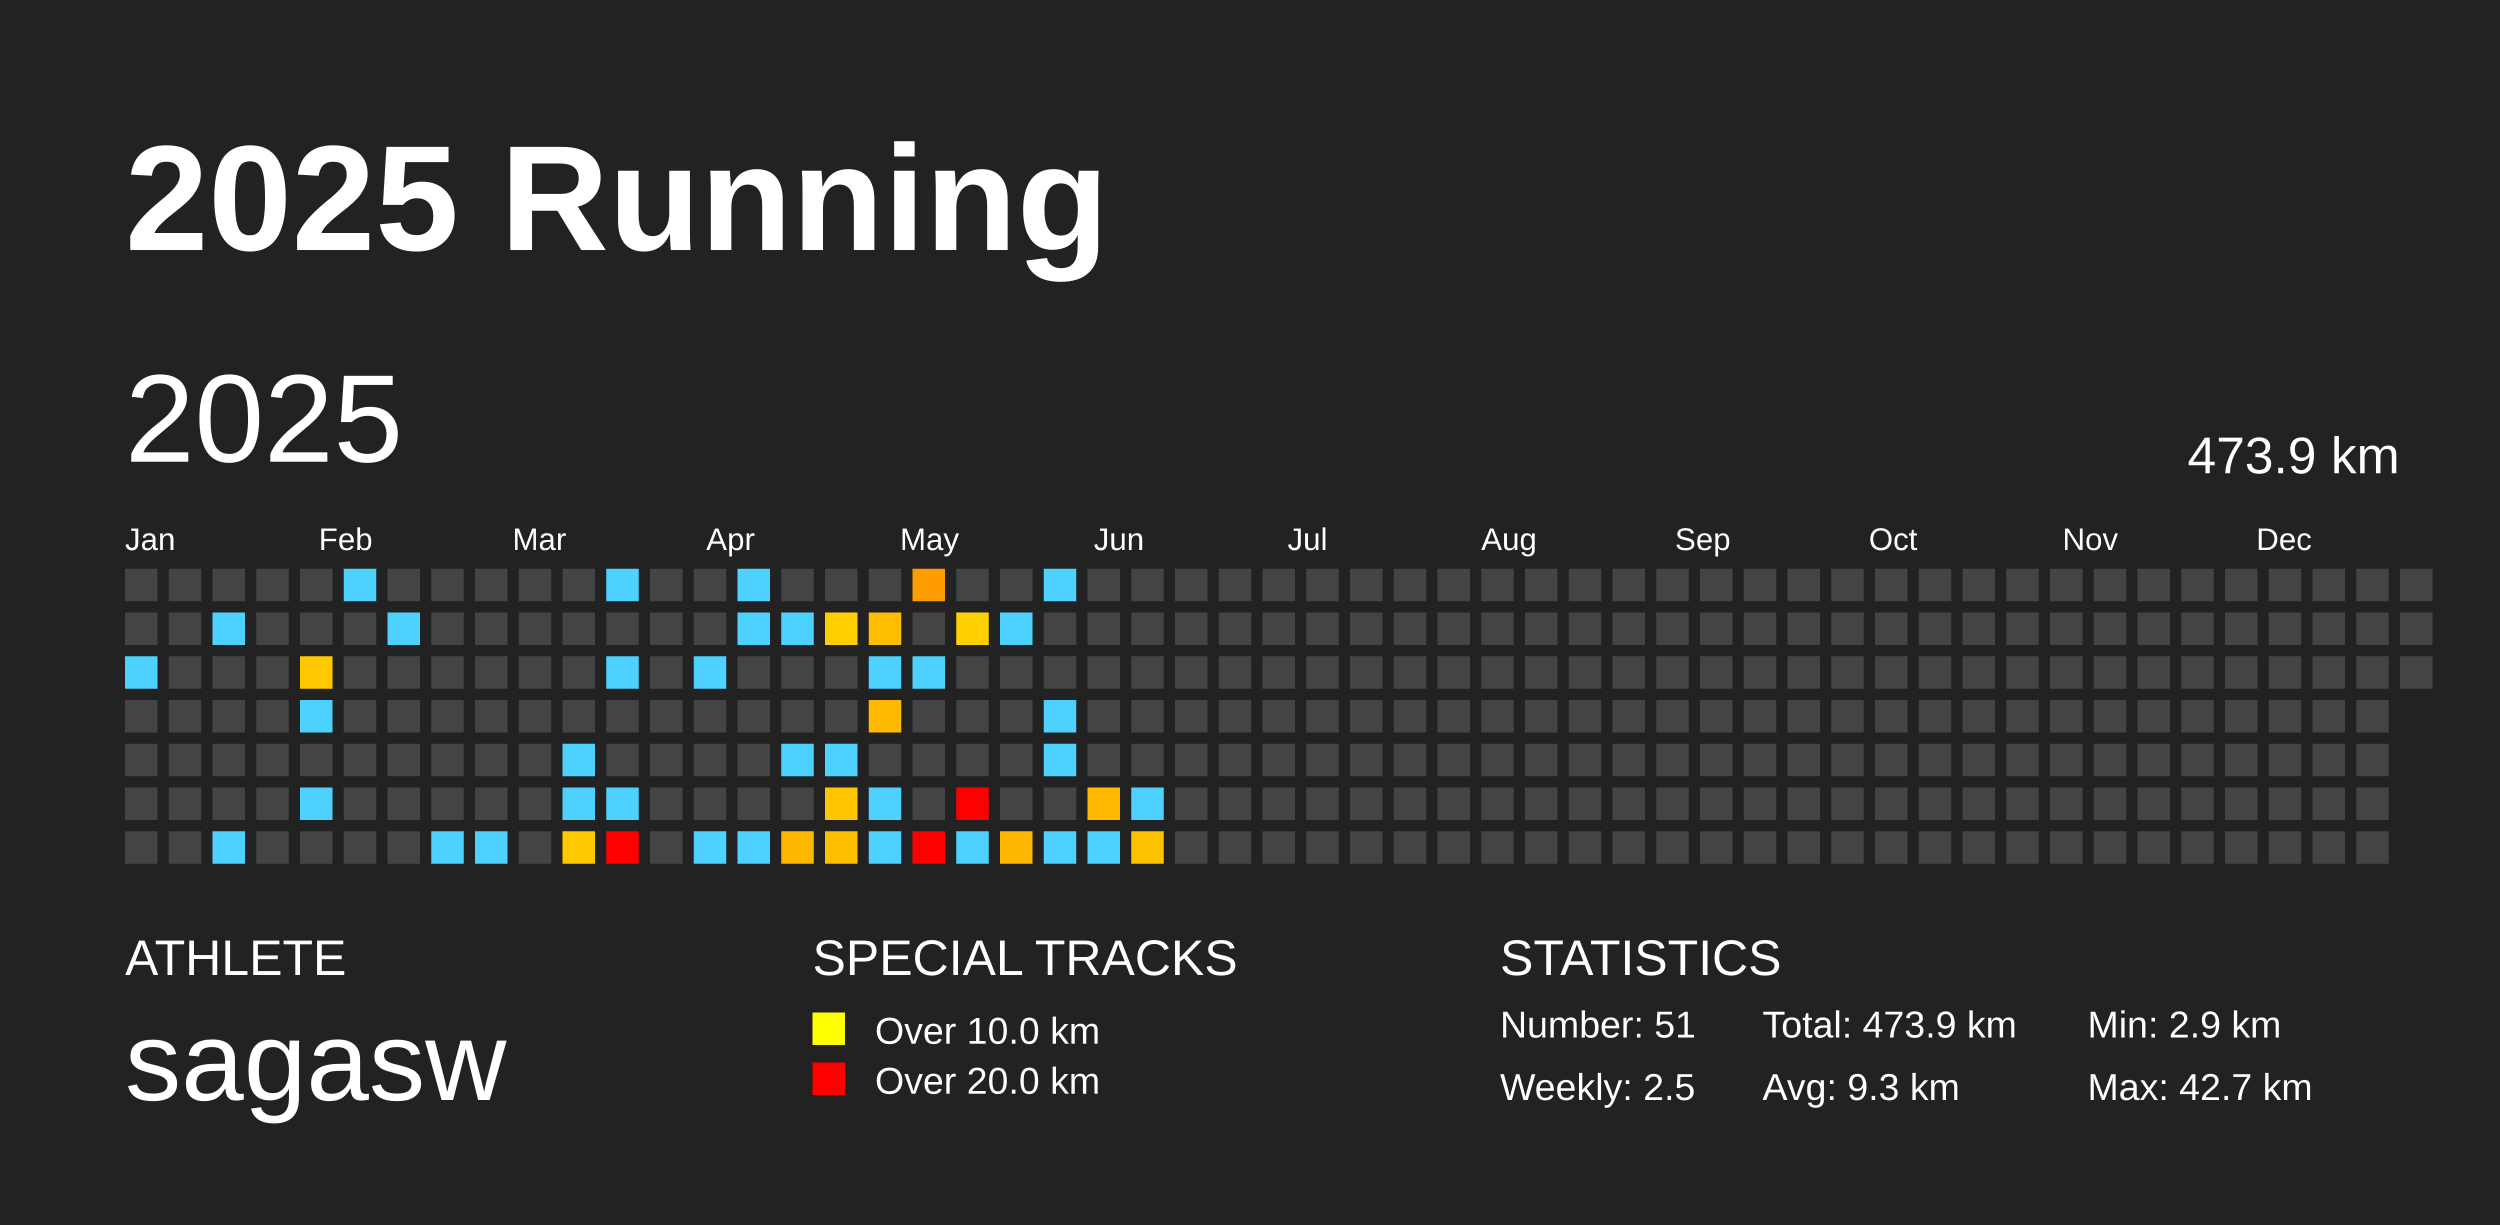
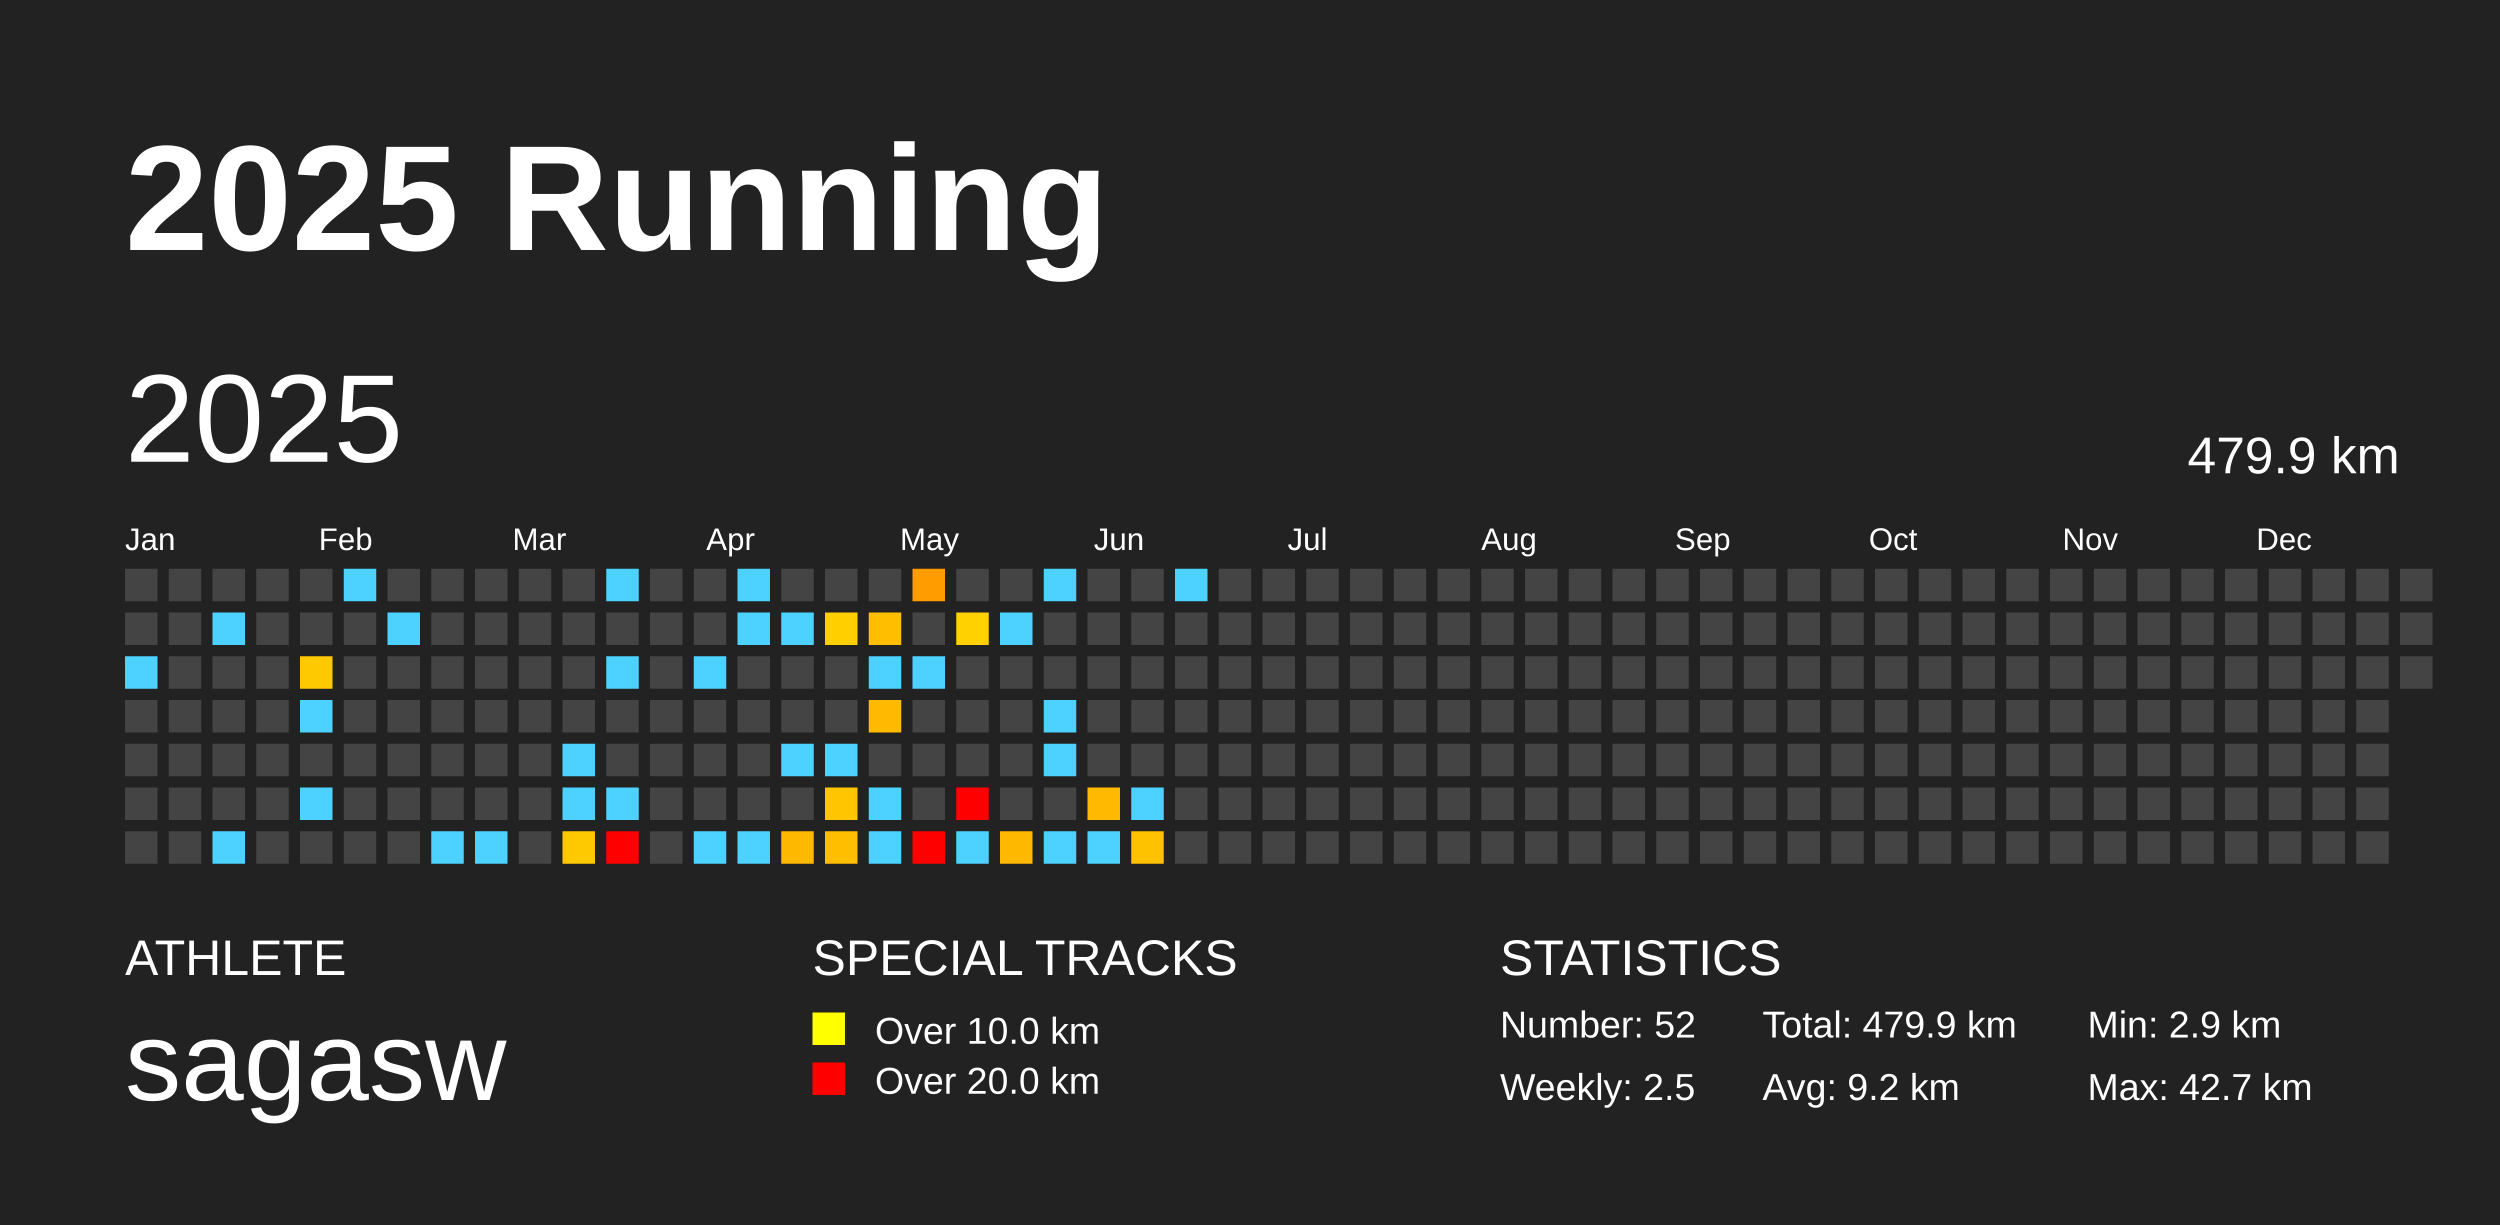
<svg xmlns="http://www.w3.org/2000/svg" baseProfile="full" height="98mm" version="1.1" viewBox="0,0,200,98" width="200mm">
  <defs />
  <rect fill="#222222" height="98" width="200" x="0" y="0" />
  <text fill="#FFFFFF" style="font-size:12px; font-family:Arial; font-weight:bold;" x="10" y="20">2025 Running</text>
  <text fill="#FFFFFF" style="font-size:4px; font-family:Arial" x="10" y="78">ATHLETE</text>
  <text fill="#FFFFFF" style="font-size:9px; font-family:Arial" x="10" y="88">sagasw</text>
  <text fill="#FFFFFF" style="font-size:4px; font-family:Arial" x="65" y="78">SPECIAL TRACKS</text>
  <rect fill="yellow" height="2.6" width="2.6" x="65" y="81" />
  <text fill="#FFFFFF" style="font-size:3px; font-family:Arial" x="70" y="83.5">Over 10.0 km</text>
  <rect fill="red" height="2.6" width="2.6" x="65" y="85" />
  <text fill="#FFFFFF" style="font-size:3px; font-family:Arial" x="70" y="87.5">Over 20.0 km</text>
  <text fill="#FFFFFF" style="font-size:4px; font-family:Arial" x="120" y="78">STATISTICS</text>
-   <text fill="#FFFFFF" style="font-size:3px; font-family:Arial" x="120" y="83">Number: 51</text>
+   <text fill="#FFFFFF" style="font-size:3px; font-family:Arial" x="120" y="83">Number: 52</text>
  <text fill="#FFFFFF" style="font-size:3px; font-family:Arial" x="120" y="88">Weekly: 2.5</text>
-   <text fill="#FFFFFF" style="font-size:3px; font-family:Arial" x="141" y="83">Total: 473.9 km</text>
-   <text fill="#FFFFFF" style="font-size:3px; font-family:Arial" x="141" y="88">Avg: 9.3 km</text>
+   <text fill="#FFFFFF" style="font-size:3px; font-family:Arial" x="141" y="83">Total: 479.9 km</text>
+   <text fill="#FFFFFF" style="font-size:3px; font-family:Arial" x="141" y="88">Avg: 9.2 km</text>
  <text fill="#FFFFFF" style="font-size:3px; font-family:Arial" x="167" y="83">Min: 2.9 km</text>
  <text fill="#FFFFFF" style="font-size:3px; font-family:Arial" x="167" y="88">Max: 42.7 km</text>
  <text dominant-baseline="hanging" fill="#FFFFFF" style="font-size:10.0px; font-family:Arial;" x="10" y="30">2025</text>
-   <text dominant-baseline="hanging" fill="#FFFFFF" style="font-size:4.125px; font-family:Arial;" x="175" y="35">473.9 km</text>
+   <text dominant-baseline="hanging" fill="#FFFFFF" style="font-size:4.125px; font-family:Arial;" x="175" y="35">479.9 km</text>
  <text fill="#FFFFFF" style="font-size:2.5px; font-family:Arial" x="10.0" y="44">Jan</text>
  <text fill="#FFFFFF" style="font-size:2.5px; font-family:Arial" x="25.5" y="44">Feb</text>
  <text fill="#FFFFFF" style="font-size:2.5px; font-family:Arial" x="41.0" y="44">Mar</text>
  <text fill="#FFFFFF" style="font-size:2.5px; font-family:Arial" x="56.5" y="44">Apr</text>
  <text fill="#FFFFFF" style="font-size:2.5px; font-family:Arial" x="72.0" y="44">May</text>
  <text fill="#FFFFFF" style="font-size:2.5px; font-family:Arial" x="87.5" y="44">Jun</text>
  <text fill="#FFFFFF" style="font-size:2.5px; font-family:Arial" x="103.0" y="44">Jul</text>
  <text fill="#FFFFFF" style="font-size:2.5px; font-family:Arial" x="118.5" y="44">Aug</text>
  <text fill="#FFFFFF" style="font-size:2.5px; font-family:Arial" x="134.0" y="44">Sep</text>
  <text fill="#FFFFFF" style="font-size:2.5px; font-family:Arial" x="149.5" y="44">Oct</text>
  <text fill="#FFFFFF" style="font-size:2.5px; font-family:Arial" x="165.0" y="44">Nov</text>
  <text fill="#FFFFFF" style="font-size:2.5px; font-family:Arial" x="180.5" y="44">Dec</text>
  <rect fill="#444444" height="2.6" width="2.6" x="10.0" y="45.5" />
  <rect fill="#444444" height="2.6" width="2.6" x="10.0" y="49.0" />
  <rect fill="#4dd2ff" height="2.6" width="2.6" x="10.0" y="52.5" />
  <rect fill="#444444" height="2.6" width="2.6" x="10.0" y="56.0" />
  <rect fill="#444444" height="2.6" width="2.6" x="10.0" y="59.5" />
  <rect fill="#444444" height="2.6" width="2.6" x="10.0" y="63.0" />
  <rect fill="#444444" height="2.6" width="2.6" x="10.0" y="66.5" />
  <rect fill="#444444" height="2.6" width="2.6" x="13.5" y="45.5" />
  <rect fill="#444444" height="2.6" width="2.6" x="13.5" y="49.0" />
  <rect fill="#444444" height="2.6" width="2.6" x="13.5" y="52.5" />
  <rect fill="#444444" height="2.6" width="2.6" x="13.5" y="56.0" />
  <rect fill="#444444" height="2.6" width="2.6" x="13.5" y="59.5" />
  <rect fill="#444444" height="2.6" width="2.6" x="13.5" y="63.0" />
  <rect fill="#444444" height="2.6" width="2.6" x="13.5" y="66.5" />
  <rect fill="#444444" height="2.6" width="2.6" x="17.0" y="45.5" />
  <rect fill="#4dd2ff" height="2.6" width="2.6" x="17.0" y="49.0" />
  <rect fill="#444444" height="2.6" width="2.6" x="17.0" y="52.5" />
  <rect fill="#444444" height="2.6" width="2.6" x="17.0" y="56.0" />
  <rect fill="#444444" height="2.6" width="2.6" x="17.0" y="59.5" />
  <rect fill="#444444" height="2.6" width="2.6" x="17.0" y="63.0" />
  <rect fill="#4dd2ff" height="2.6" width="2.6" x="17.0" y="66.5" />
  <rect fill="#444444" height="2.6" width="2.6" x="20.5" y="45.5" />
  <rect fill="#444444" height="2.6" width="2.6" x="20.5" y="49.0" />
  <rect fill="#444444" height="2.6" width="2.6" x="20.5" y="52.5" />
  <rect fill="#444444" height="2.6" width="2.6" x="20.5" y="56.0" />
  <rect fill="#444444" height="2.6" width="2.6" x="20.5" y="59.5" />
  <rect fill="#444444" height="2.6" width="2.6" x="20.5" y="63.0" />
  <rect fill="#444444" height="2.6" width="2.6" x="20.5" y="66.5" />
  <rect fill="#444444" height="2.6" width="2.6" x="24.0" y="45.5" />
  <rect fill="#444444" height="2.6" width="2.6" x="24.0" y="49.0" />
  <rect fill="#ffc900" height="2.6" width="2.6" x="24.0" y="52.5" />
  <rect fill="#4dd2ff" height="2.6" width="2.6" x="24.0" y="56.0" />
  <rect fill="#444444" height="2.6" width="2.6" x="24.0" y="59.5" />
  <rect fill="#4dd2ff" height="2.6" width="2.6" x="24.0" y="63.0" />
  <rect fill="#444444" height="2.6" width="2.6" x="24.0" y="66.5" />
  <rect fill="#4dd2ff" height="2.6" width="2.6" x="27.5" y="45.5" />
  <rect fill="#444444" height="2.6" width="2.6" x="27.5" y="49.0" />
  <rect fill="#444444" height="2.6" width="2.6" x="27.5" y="52.5" />
  <rect fill="#444444" height="2.6" width="2.6" x="27.5" y="56.0" />
  <rect fill="#444444" height="2.6" width="2.6" x="27.5" y="59.5" />
  <rect fill="#444444" height="2.6" width="2.6" x="27.5" y="63.0" />
  <rect fill="#444444" height="2.6" width="2.6" x="27.5" y="66.5" />
  <rect fill="#444444" height="2.6" width="2.6" x="31.0" y="45.5" />
  <rect fill="#4dd2ff" height="2.6" width="2.6" x="31.0" y="49.0" />
  <rect fill="#444444" height="2.6" width="2.6" x="31.0" y="52.5" />
  <rect fill="#444444" height="2.6" width="2.6" x="31.0" y="56.0" />
  <rect fill="#444444" height="2.6" width="2.6" x="31.0" y="59.5" />
  <rect fill="#444444" height="2.6" width="2.6" x="31.0" y="63.0" />
  <rect fill="#444444" height="2.6" width="2.6" x="31.0" y="66.5" />
  <rect fill="#444444" height="2.6" width="2.6" x="34.5" y="45.5" />
  <rect fill="#444444" height="2.6" width="2.6" x="34.5" y="49.0" />
  <rect fill="#444444" height="2.6" width="2.6" x="34.5" y="52.5" />
  <rect fill="#444444" height="2.6" width="2.6" x="34.5" y="56.0" />
  <rect fill="#444444" height="2.6" width="2.6" x="34.5" y="59.5" />
  <rect fill="#444444" height="2.6" width="2.6" x="34.5" y="63.0" />
  <rect fill="#4dd2ff" height="2.6" width="2.6" x="34.5" y="66.5" />
  <rect fill="#444444" height="2.6" width="2.6" x="38.0" y="45.5" />
  <rect fill="#444444" height="2.6" width="2.6" x="38.0" y="49.0" />
  <rect fill="#444444" height="2.6" width="2.6" x="38.0" y="52.5" />
  <rect fill="#444444" height="2.6" width="2.6" x="38.0" y="56.0" />
  <rect fill="#444444" height="2.6" width="2.6" x="38.0" y="59.5" />
  <rect fill="#444444" height="2.6" width="2.6" x="38.0" y="63.0" />
  <rect fill="#4dd2ff" height="2.6" width="2.6" x="38.0" y="66.5" />
  <rect fill="#444444" height="2.6" width="2.6" x="41.5" y="45.5" />
  <rect fill="#444444" height="2.6" width="2.6" x="41.5" y="49.0" />
  <rect fill="#444444" height="2.6" width="2.6" x="41.5" y="52.5" />
  <rect fill="#444444" height="2.6" width="2.6" x="41.5" y="56.0" />
  <rect fill="#444444" height="2.6" width="2.6" x="41.5" y="59.5" />
  <rect fill="#444444" height="2.6" width="2.6" x="41.5" y="63.0" />
  <rect fill="#444444" height="2.6" width="2.6" x="41.5" y="66.5" />
  <rect fill="#444444" height="2.6" width="2.6" x="45.0" y="45.5" />
  <rect fill="#444444" height="2.6" width="2.6" x="45.0" y="49.0" />
  <rect fill="#444444" height="2.6" width="2.6" x="45.0" y="52.5" />
  <rect fill="#444444" height="2.6" width="2.6" x="45.0" y="56.0" />
  <rect fill="#4dd2ff" height="2.6" width="2.6" x="45.0" y="59.5" />
  <rect fill="#4dd2ff" height="2.6" width="2.6" x="45.0" y="63.0" />
  <rect fill="#ffc900" height="2.6" width="2.6" x="45.0" y="66.5" />
  <rect fill="#4dd2ff" height="2.6" width="2.6" x="48.5" y="45.5" />
  <rect fill="#444444" height="2.6" width="2.6" x="48.5" y="49.0" />
  <rect fill="#4dd2ff" height="2.6" width="2.6" x="48.5" y="52.5" />
  <rect fill="#444444" height="2.6" width="2.6" x="48.5" y="56.0" />
  <rect fill="#444444" height="2.6" width="2.6" x="48.5" y="59.5" />
  <rect fill="#4dd2ff" height="2.6" width="2.6" x="48.5" y="63.0" />
  <rect fill="red" height="2.6" width="2.6" x="48.5" y="66.5" />
  <rect fill="#444444" height="2.6" width="2.6" x="52.0" y="45.5" />
  <rect fill="#444444" height="2.6" width="2.6" x="52.0" y="49.0" />
  <rect fill="#444444" height="2.6" width="2.6" x="52.0" y="52.5" />
  <rect fill="#444444" height="2.6" width="2.6" x="52.0" y="56.0" />
  <rect fill="#444444" height="2.6" width="2.6" x="52.0" y="59.5" />
  <rect fill="#444444" height="2.6" width="2.6" x="52.0" y="63.0" />
  <rect fill="#444444" height="2.6" width="2.6" x="52.0" y="66.5" />
  <rect fill="#444444" height="2.6" width="2.6" x="55.5" y="45.5" />
  <rect fill="#444444" height="2.6" width="2.6" x="55.5" y="49.0" />
  <rect fill="#4dd2ff" height="2.6" width="2.6" x="55.5" y="52.5" />
  <rect fill="#444444" height="2.6" width="2.6" x="55.5" y="56.0" />
  <rect fill="#444444" height="2.6" width="2.6" x="55.5" y="59.5" />
  <rect fill="#444444" height="2.6" width="2.6" x="55.5" y="63.0" />
  <rect fill="#4dd2ff" height="2.6" width="2.6" x="55.5" y="66.5" />
  <rect fill="#4dd2ff" height="2.6" width="2.6" x="59.0" y="45.5" />
  <rect fill="#4dd2ff" height="2.6" width="2.6" x="59.0" y="49.0" />
  <rect fill="#444444" height="2.6" width="2.6" x="59.0" y="52.5" />
  <rect fill="#444444" height="2.6" width="2.6" x="59.0" y="56.0" />
  <rect fill="#444444" height="2.6" width="2.6" x="59.0" y="59.5" />
  <rect fill="#444444" height="2.6" width="2.6" x="59.0" y="63.0" />
  <rect fill="#4dd2ff" height="2.6" width="2.6" x="59.0" y="66.5" />
  <rect fill="#444444" height="2.6" width="2.6" x="62.5" y="45.5" />
  <rect fill="#4dd2ff" height="2.6" width="2.6" x="62.5" y="49.0" />
  <rect fill="#444444" height="2.6" width="2.6" x="62.5" y="52.5" />
  <rect fill="#444444" height="2.6" width="2.6" x="62.5" y="56.0" />
  <rect fill="#4dd2ff" height="2.6" width="2.6" x="62.5" y="59.5" />
  <rect fill="#444444" height="2.6" width="2.6" x="62.5" y="63.0" />
  <rect fill="#ffb800" height="2.6" width="2.6" x="62.5" y="66.5" />
  <rect fill="#444444" height="2.6" width="2.6" x="66.0" y="45.5" />
  <rect fill="#ffcf00" height="2.6" width="2.6" x="66.0" y="49.0" />
  <rect fill="#444444" height="2.6" width="2.6" x="66.0" y="52.5" />
  <rect fill="#444444" height="2.6" width="2.6" x="66.0" y="56.0" />
  <rect fill="#4dd2ff" height="2.6" width="2.6" x="66.0" y="59.5" />
  <rect fill="#ffc500" height="2.6" width="2.6" x="66.0" y="63.0" />
  <rect fill="#ffbe00" height="2.6" width="2.6" x="66.0" y="66.5" />
  <rect fill="#444444" height="2.6" width="2.6" x="69.5" y="45.5" />
  <rect fill="#ffbe00" height="2.6" width="2.6" x="69.5" y="49.0" />
  <rect fill="#4dd2ff" height="2.6" width="2.6" x="69.5" y="52.5" />
  <rect fill="#ffba00" height="2.6" width="2.6" x="69.5" y="56.0" />
  <rect fill="#444444" height="2.6" width="2.6" x="69.5" y="59.5" />
  <rect fill="#4dd2ff" height="2.6" width="2.6" x="69.5" y="63.0" />
  <rect fill="#4dd2ff" height="2.6" width="2.6" x="69.5" y="66.5" />
  <rect fill="#ff9c00" height="2.6" width="2.6" x="73.0" y="45.5" />
  <rect fill="#444444" height="2.6" width="2.6" x="73.0" y="49.0" />
  <rect fill="#4dd2ff" height="2.6" width="2.6" x="73.0" y="52.5" />
  <rect fill="#444444" height="2.6" width="2.6" x="73.0" y="56.0" />
  <rect fill="#444444" height="2.6" width="2.6" x="73.0" y="59.5" />
  <rect fill="#444444" height="2.6" width="2.6" x="73.0" y="63.0" />
  <rect fill="red" height="2.6" width="2.6" x="73.0" y="66.5" />
  <rect fill="#444444" height="2.6" width="2.6" x="76.5" y="45.5" />
  <rect fill="#ffd100" height="2.6" width="2.6" x="76.5" y="49.0" />
  <rect fill="#444444" height="2.6" width="2.6" x="76.5" y="52.5" />
  <rect fill="#444444" height="2.6" width="2.6" x="76.5" y="56.0" />
  <rect fill="#444444" height="2.6" width="2.6" x="76.5" y="59.5" />
  <rect fill="red" height="2.6" width="2.6" x="76.5" y="63.0" />
  <rect fill="#4dd2ff" height="2.6" width="2.6" x="76.5" y="66.5" />
  <rect fill="#444444" height="2.6" width="2.6" x="80.0" y="45.5" />
  <rect fill="#4dd2ff" height="2.6" width="2.6" x="80.0" y="49.0" />
  <rect fill="#444444" height="2.6" width="2.6" x="80.0" y="52.5" />
  <rect fill="#444444" height="2.6" width="2.6" x="80.0" y="56.0" />
  <rect fill="#444444" height="2.6" width="2.6" x="80.0" y="59.5" />
  <rect fill="#444444" height="2.6" width="2.6" x="80.0" y="63.0" />
  <rect fill="#ffb800" height="2.6" width="2.6" x="80.0" y="66.5" />
  <rect fill="#4dd2ff" height="2.6" width="2.6" x="83.5" y="45.5" />
  <rect fill="#444444" height="2.6" width="2.6" x="83.5" y="49.0" />
  <rect fill="#444444" height="2.6" width="2.6" x="83.5" y="52.5" />
  <rect fill="#4dd2ff" height="2.6" width="2.6" x="83.5" y="56.0" />
  <rect fill="#4dd2ff" height="2.6" width="2.6" x="83.5" y="59.5" />
  <rect fill="#444444" height="2.6" width="2.6" x="83.5" y="63.0" />
  <rect fill="#4dd2ff" height="2.6" width="2.6" x="83.5" y="66.5" />
  <rect fill="#444444" height="2.6" width="2.6" x="87.0" y="45.5" />
  <rect fill="#444444" height="2.6" width="2.6" x="87.0" y="49.0" />
  <rect fill="#444444" height="2.6" width="2.6" x="87.0" y="52.5" />
  <rect fill="#444444" height="2.6" width="2.6" x="87.0" y="56.0" />
  <rect fill="#444444" height="2.6" width="2.6" x="87.0" y="59.5" />
  <rect fill="#ffb900" height="2.6" width="2.6" x="87.0" y="63.0" />
  <rect fill="#4dd2ff" height="2.6" width="2.6" x="87.0" y="66.5" />
  <rect fill="#444444" height="2.6" width="2.6" x="90.5" y="45.5" />
  <rect fill="#444444" height="2.6" width="2.6" x="90.5" y="49.0" />
  <rect fill="#444444" height="2.6" width="2.6" x="90.5" y="52.5" />
  <rect fill="#444444" height="2.6" width="2.6" x="90.5" y="56.0" />
  <rect fill="#444444" height="2.6" width="2.6" x="90.5" y="59.5" />
  <rect fill="#4dd2ff" height="2.6" width="2.6" x="90.5" y="63.0" />
  <rect fill="#ffc200" height="2.6" width="2.6" x="90.5" y="66.5" />
-   <rect fill="#444444" height="2.6" width="2.6" x="94.0" y="45.5" />
+   <rect fill="#4dd2ff" height="2.6" width="2.6" x="94.0" y="45.5" />
  <rect fill="#444444" height="2.6" width="2.6" x="94.0" y="49.0" />
  <rect fill="#444444" height="2.6" width="2.6" x="94.0" y="52.5" />
  <rect fill="#444444" height="2.6" width="2.6" x="94.0" y="56.0" />
  <rect fill="#444444" height="2.6" width="2.6" x="94.0" y="59.5" />
  <rect fill="#444444" height="2.6" width="2.6" x="94.0" y="63.0" />
  <rect fill="#444444" height="2.6" width="2.6" x="94.0" y="66.5" />
  <rect fill="#444444" height="2.6" width="2.6" x="97.5" y="45.5" />
  <rect fill="#444444" height="2.6" width="2.6" x="97.5" y="49.0" />
  <rect fill="#444444" height="2.6" width="2.6" x="97.5" y="52.5" />
  <rect fill="#444444" height="2.6" width="2.6" x="97.5" y="56.0" />
  <rect fill="#444444" height="2.6" width="2.6" x="97.5" y="59.5" />
  <rect fill="#444444" height="2.6" width="2.6" x="97.5" y="63.0" />
  <rect fill="#444444" height="2.6" width="2.6" x="97.5" y="66.5" />
  <rect fill="#444444" height="2.6" width="2.6" x="101.0" y="45.5" />
  <rect fill="#444444" height="2.6" width="2.6" x="101.0" y="49.0" />
  <rect fill="#444444" height="2.6" width="2.6" x="101.0" y="52.5" />
  <rect fill="#444444" height="2.6" width="2.6" x="101.0" y="56.0" />
  <rect fill="#444444" height="2.6" width="2.6" x="101.0" y="59.5" />
  <rect fill="#444444" height="2.6" width="2.6" x="101.0" y="63.0" />
  <rect fill="#444444" height="2.6" width="2.6" x="101.0" y="66.5" />
  <rect fill="#444444" height="2.6" width="2.6" x="104.5" y="45.5" />
  <rect fill="#444444" height="2.6" width="2.6" x="104.5" y="49.0" />
  <rect fill="#444444" height="2.6" width="2.6" x="104.5" y="52.5" />
  <rect fill="#444444" height="2.6" width="2.6" x="104.5" y="56.0" />
  <rect fill="#444444" height="2.6" width="2.6" x="104.5" y="59.5" />
  <rect fill="#444444" height="2.6" width="2.6" x="104.5" y="63.0" />
  <rect fill="#444444" height="2.6" width="2.6" x="104.5" y="66.5" />
  <rect fill="#444444" height="2.6" width="2.6" x="108.0" y="45.5" />
  <rect fill="#444444" height="2.6" width="2.6" x="108.0" y="49.0" />
  <rect fill="#444444" height="2.6" width="2.6" x="108.0" y="52.5" />
  <rect fill="#444444" height="2.6" width="2.6" x="108.0" y="56.0" />
  <rect fill="#444444" height="2.6" width="2.6" x="108.0" y="59.5" />
  <rect fill="#444444" height="2.6" width="2.6" x="108.0" y="63.0" />
  <rect fill="#444444" height="2.6" width="2.6" x="108.0" y="66.5" />
  <rect fill="#444444" height="2.6" width="2.6" x="111.5" y="45.5" />
  <rect fill="#444444" height="2.6" width="2.6" x="111.5" y="49.0" />
  <rect fill="#444444" height="2.6" width="2.6" x="111.5" y="52.5" />
  <rect fill="#444444" height="2.6" width="2.6" x="111.5" y="56.0" />
  <rect fill="#444444" height="2.6" width="2.6" x="111.5" y="59.5" />
  <rect fill="#444444" height="2.6" width="2.6" x="111.5" y="63.0" />
  <rect fill="#444444" height="2.6" width="2.6" x="111.5" y="66.5" />
  <rect fill="#444444" height="2.6" width="2.6" x="115.0" y="45.5" />
  <rect fill="#444444" height="2.6" width="2.6" x="115.0" y="49.0" />
  <rect fill="#444444" height="2.6" width="2.6" x="115.0" y="52.5" />
  <rect fill="#444444" height="2.6" width="2.6" x="115.0" y="56.0" />
  <rect fill="#444444" height="2.6" width="2.6" x="115.0" y="59.5" />
  <rect fill="#444444" height="2.6" width="2.6" x="115.0" y="63.0" />
  <rect fill="#444444" height="2.6" width="2.6" x="115.0" y="66.5" />
  <rect fill="#444444" height="2.6" width="2.6" x="118.5" y="45.5" />
  <rect fill="#444444" height="2.6" width="2.6" x="118.5" y="49.0" />
  <rect fill="#444444" height="2.6" width="2.6" x="118.5" y="52.5" />
  <rect fill="#444444" height="2.6" width="2.6" x="118.5" y="56.0" />
  <rect fill="#444444" height="2.6" width="2.6" x="118.5" y="59.5" />
  <rect fill="#444444" height="2.6" width="2.6" x="118.5" y="63.0" />
  <rect fill="#444444" height="2.6" width="2.6" x="118.5" y="66.5" />
  <rect fill="#444444" height="2.6" width="2.6" x="122.0" y="45.5" />
  <rect fill="#444444" height="2.6" width="2.6" x="122.0" y="49.0" />
  <rect fill="#444444" height="2.6" width="2.6" x="122.0" y="52.5" />
  <rect fill="#444444" height="2.6" width="2.6" x="122.0" y="56.0" />
  <rect fill="#444444" height="2.6" width="2.6" x="122.0" y="59.5" />
  <rect fill="#444444" height="2.6" width="2.6" x="122.0" y="63.0" />
  <rect fill="#444444" height="2.6" width="2.6" x="122.0" y="66.5" />
  <rect fill="#444444" height="2.6" width="2.6" x="125.5" y="45.5" />
  <rect fill="#444444" height="2.6" width="2.6" x="125.5" y="49.0" />
  <rect fill="#444444" height="2.6" width="2.6" x="125.5" y="52.5" />
  <rect fill="#444444" height="2.6" width="2.6" x="125.5" y="56.0" />
  <rect fill="#444444" height="2.6" width="2.6" x="125.5" y="59.5" />
  <rect fill="#444444" height="2.6" width="2.6" x="125.5" y="63.0" />
  <rect fill="#444444" height="2.6" width="2.6" x="125.5" y="66.5" />
  <rect fill="#444444" height="2.6" width="2.6" x="129.0" y="45.5" />
  <rect fill="#444444" height="2.6" width="2.6" x="129.0" y="49.0" />
  <rect fill="#444444" height="2.6" width="2.6" x="129.0" y="52.5" />
  <rect fill="#444444" height="2.6" width="2.6" x="129.0" y="56.0" />
  <rect fill="#444444" height="2.6" width="2.6" x="129.0" y="59.5" />
  <rect fill="#444444" height="2.6" width="2.6" x="129.0" y="63.0" />
  <rect fill="#444444" height="2.6" width="2.6" x="129.0" y="66.5" />
  <rect fill="#444444" height="2.6" width="2.6" x="132.5" y="45.5" />
  <rect fill="#444444" height="2.6" width="2.6" x="132.5" y="49.0" />
  <rect fill="#444444" height="2.6" width="2.6" x="132.5" y="52.5" />
  <rect fill="#444444" height="2.6" width="2.6" x="132.5" y="56.0" />
  <rect fill="#444444" height="2.6" width="2.6" x="132.5" y="59.5" />
  <rect fill="#444444" height="2.6" width="2.6" x="132.5" y="63.0" />
  <rect fill="#444444" height="2.6" width="2.6" x="132.5" y="66.5" />
  <rect fill="#444444" height="2.6" width="2.6" x="136.0" y="45.5" />
  <rect fill="#444444" height="2.6" width="2.6" x="136.0" y="49.0" />
  <rect fill="#444444" height="2.6" width="2.6" x="136.0" y="52.5" />
  <rect fill="#444444" height="2.6" width="2.6" x="136.0" y="56.0" />
  <rect fill="#444444" height="2.6" width="2.6" x="136.0" y="59.5" />
  <rect fill="#444444" height="2.6" width="2.6" x="136.0" y="63.0" />
  <rect fill="#444444" height="2.6" width="2.6" x="136.0" y="66.5" />
  <rect fill="#444444" height="2.6" width="2.6" x="139.5" y="45.5" />
  <rect fill="#444444" height="2.6" width="2.6" x="139.5" y="49.0" />
  <rect fill="#444444" height="2.6" width="2.6" x="139.5" y="52.5" />
  <rect fill="#444444" height="2.6" width="2.6" x="139.5" y="56.0" />
  <rect fill="#444444" height="2.6" width="2.6" x="139.5" y="59.5" />
  <rect fill="#444444" height="2.6" width="2.6" x="139.5" y="63.0" />
  <rect fill="#444444" height="2.6" width="2.6" x="139.5" y="66.5" />
  <rect fill="#444444" height="2.6" width="2.6" x="143.0" y="45.5" />
  <rect fill="#444444" height="2.6" width="2.6" x="143.0" y="49.0" />
  <rect fill="#444444" height="2.6" width="2.6" x="143.0" y="52.5" />
  <rect fill="#444444" height="2.6" width="2.6" x="143.0" y="56.0" />
  <rect fill="#444444" height="2.6" width="2.6" x="143.0" y="59.5" />
  <rect fill="#444444" height="2.6" width="2.6" x="143.0" y="63.0" />
  <rect fill="#444444" height="2.6" width="2.6" x="143.0" y="66.5" />
  <rect fill="#444444" height="2.6" width="2.6" x="146.5" y="45.5" />
  <rect fill="#444444" height="2.6" width="2.6" x="146.5" y="49.0" />
  <rect fill="#444444" height="2.6" width="2.6" x="146.5" y="52.5" />
  <rect fill="#444444" height="2.6" width="2.6" x="146.5" y="56.0" />
  <rect fill="#444444" height="2.6" width="2.6" x="146.5" y="59.5" />
  <rect fill="#444444" height="2.6" width="2.6" x="146.5" y="63.0" />
  <rect fill="#444444" height="2.6" width="2.6" x="146.5" y="66.5" />
  <rect fill="#444444" height="2.6" width="2.6" x="150.0" y="45.5" />
  <rect fill="#444444" height="2.6" width="2.6" x="150.0" y="49.0" />
  <rect fill="#444444" height="2.6" width="2.6" x="150.0" y="52.5" />
  <rect fill="#444444" height="2.6" width="2.6" x="150.0" y="56.0" />
  <rect fill="#444444" height="2.6" width="2.6" x="150.0" y="59.5" />
  <rect fill="#444444" height="2.6" width="2.6" x="150.0" y="63.0" />
  <rect fill="#444444" height="2.6" width="2.6" x="150.0" y="66.5" />
  <rect fill="#444444" height="2.6" width="2.6" x="153.5" y="45.5" />
  <rect fill="#444444" height="2.6" width="2.6" x="153.5" y="49.0" />
  <rect fill="#444444" height="2.6" width="2.6" x="153.5" y="52.5" />
  <rect fill="#444444" height="2.6" width="2.6" x="153.5" y="56.0" />
  <rect fill="#444444" height="2.6" width="2.6" x="153.5" y="59.5" />
  <rect fill="#444444" height="2.6" width="2.6" x="153.5" y="63.0" />
  <rect fill="#444444" height="2.6" width="2.6" x="153.5" y="66.5" />
  <rect fill="#444444" height="2.6" width="2.6" x="157.0" y="45.5" />
  <rect fill="#444444" height="2.6" width="2.6" x="157.0" y="49.0" />
  <rect fill="#444444" height="2.6" width="2.6" x="157.0" y="52.5" />
  <rect fill="#444444" height="2.6" width="2.6" x="157.0" y="56.0" />
  <rect fill="#444444" height="2.6" width="2.6" x="157.0" y="59.5" />
  <rect fill="#444444" height="2.6" width="2.6" x="157.0" y="63.0" />
  <rect fill="#444444" height="2.6" width="2.6" x="157.0" y="66.5" />
  <rect fill="#444444" height="2.6" width="2.6" x="160.5" y="45.5" />
  <rect fill="#444444" height="2.6" width="2.6" x="160.5" y="49.0" />
  <rect fill="#444444" height="2.6" width="2.6" x="160.5" y="52.5" />
  <rect fill="#444444" height="2.6" width="2.6" x="160.5" y="56.0" />
  <rect fill="#444444" height="2.6" width="2.6" x="160.5" y="59.5" />
  <rect fill="#444444" height="2.6" width="2.6" x="160.5" y="63.0" />
  <rect fill="#444444" height="2.6" width="2.6" x="160.5" y="66.5" />
  <rect fill="#444444" height="2.6" width="2.6" x="164.0" y="45.5" />
  <rect fill="#444444" height="2.6" width="2.6" x="164.0" y="49.0" />
  <rect fill="#444444" height="2.6" width="2.6" x="164.0" y="52.5" />
  <rect fill="#444444" height="2.6" width="2.6" x="164.0" y="56.0" />
  <rect fill="#444444" height="2.6" width="2.6" x="164.0" y="59.5" />
  <rect fill="#444444" height="2.6" width="2.6" x="164.0" y="63.0" />
  <rect fill="#444444" height="2.6" width="2.6" x="164.0" y="66.5" />
  <rect fill="#444444" height="2.6" width="2.6" x="167.5" y="45.5" />
  <rect fill="#444444" height="2.6" width="2.6" x="167.5" y="49.0" />
  <rect fill="#444444" height="2.6" width="2.6" x="167.5" y="52.5" />
  <rect fill="#444444" height="2.6" width="2.6" x="167.5" y="56.0" />
  <rect fill="#444444" height="2.6" width="2.6" x="167.5" y="59.5" />
  <rect fill="#444444" height="2.6" width="2.6" x="167.5" y="63.0" />
  <rect fill="#444444" height="2.6" width="2.6" x="167.5" y="66.5" />
  <rect fill="#444444" height="2.6" width="2.6" x="171.0" y="45.5" />
  <rect fill="#444444" height="2.6" width="2.6" x="171.0" y="49.0" />
  <rect fill="#444444" height="2.6" width="2.6" x="171.0" y="52.5" />
  <rect fill="#444444" height="2.6" width="2.6" x="171.0" y="56.0" />
  <rect fill="#444444" height="2.6" width="2.6" x="171.0" y="59.5" />
  <rect fill="#444444" height="2.6" width="2.6" x="171.0" y="63.0" />
  <rect fill="#444444" height="2.6" width="2.6" x="171.0" y="66.5" />
  <rect fill="#444444" height="2.6" width="2.6" x="174.5" y="45.5" />
  <rect fill="#444444" height="2.6" width="2.6" x="174.5" y="49.0" />
  <rect fill="#444444" height="2.6" width="2.6" x="174.5" y="52.5" />
  <rect fill="#444444" height="2.6" width="2.6" x="174.5" y="56.0" />
  <rect fill="#444444" height="2.6" width="2.6" x="174.5" y="59.5" />
  <rect fill="#444444" height="2.6" width="2.6" x="174.5" y="63.0" />
  <rect fill="#444444" height="2.6" width="2.6" x="174.5" y="66.5" />
  <rect fill="#444444" height="2.6" width="2.6" x="178.0" y="45.5" />
  <rect fill="#444444" height="2.6" width="2.6" x="178.0" y="49.0" />
  <rect fill="#444444" height="2.6" width="2.6" x="178.0" y="52.5" />
  <rect fill="#444444" height="2.6" width="2.6" x="178.0" y="56.0" />
  <rect fill="#444444" height="2.6" width="2.6" x="178.0" y="59.5" />
  <rect fill="#444444" height="2.6" width="2.6" x="178.0" y="63.0" />
  <rect fill="#444444" height="2.6" width="2.6" x="178.0" y="66.5" />
  <rect fill="#444444" height="2.6" width="2.6" x="181.5" y="45.5" />
  <rect fill="#444444" height="2.6" width="2.6" x="181.5" y="49.0" />
  <rect fill="#444444" height="2.6" width="2.6" x="181.5" y="52.5" />
  <rect fill="#444444" height="2.6" width="2.6" x="181.5" y="56.0" />
  <rect fill="#444444" height="2.6" width="2.6" x="181.5" y="59.5" />
  <rect fill="#444444" height="2.6" width="2.6" x="181.5" y="63.0" />
  <rect fill="#444444" height="2.6" width="2.6" x="181.5" y="66.5" />
  <rect fill="#444444" height="2.6" width="2.6" x="185.0" y="45.5" />
  <rect fill="#444444" height="2.6" width="2.6" x="185.0" y="49.0" />
  <rect fill="#444444" height="2.6" width="2.6" x="185.0" y="52.5" />
  <rect fill="#444444" height="2.6" width="2.6" x="185.0" y="56.0" />
  <rect fill="#444444" height="2.6" width="2.6" x="185.0" y="59.5" />
  <rect fill="#444444" height="2.6" width="2.6" x="185.0" y="63.0" />
  <rect fill="#444444" height="2.6" width="2.6" x="185.0" y="66.5" />
  <rect fill="#444444" height="2.6" width="2.6" x="188.5" y="45.5" />
  <rect fill="#444444" height="2.6" width="2.6" x="188.5" y="49.0" />
  <rect fill="#444444" height="2.6" width="2.6" x="188.5" y="52.5" />
  <rect fill="#444444" height="2.6" width="2.6" x="188.5" y="56.0" />
  <rect fill="#444444" height="2.6" width="2.6" x="188.5" y="59.5" />
  <rect fill="#444444" height="2.6" width="2.6" x="188.5" y="63.0" />
  <rect fill="#444444" height="2.6" width="2.6" x="188.5" y="66.5" />
  <rect fill="#444444" height="2.6" width="2.6" x="192.0" y="45.5" />
  <rect fill="#444444" height="2.6" width="2.6" x="192.0" y="49.0" />
  <rect fill="#444444" height="2.6" width="2.6" x="192.0" y="52.5" />
</svg>
